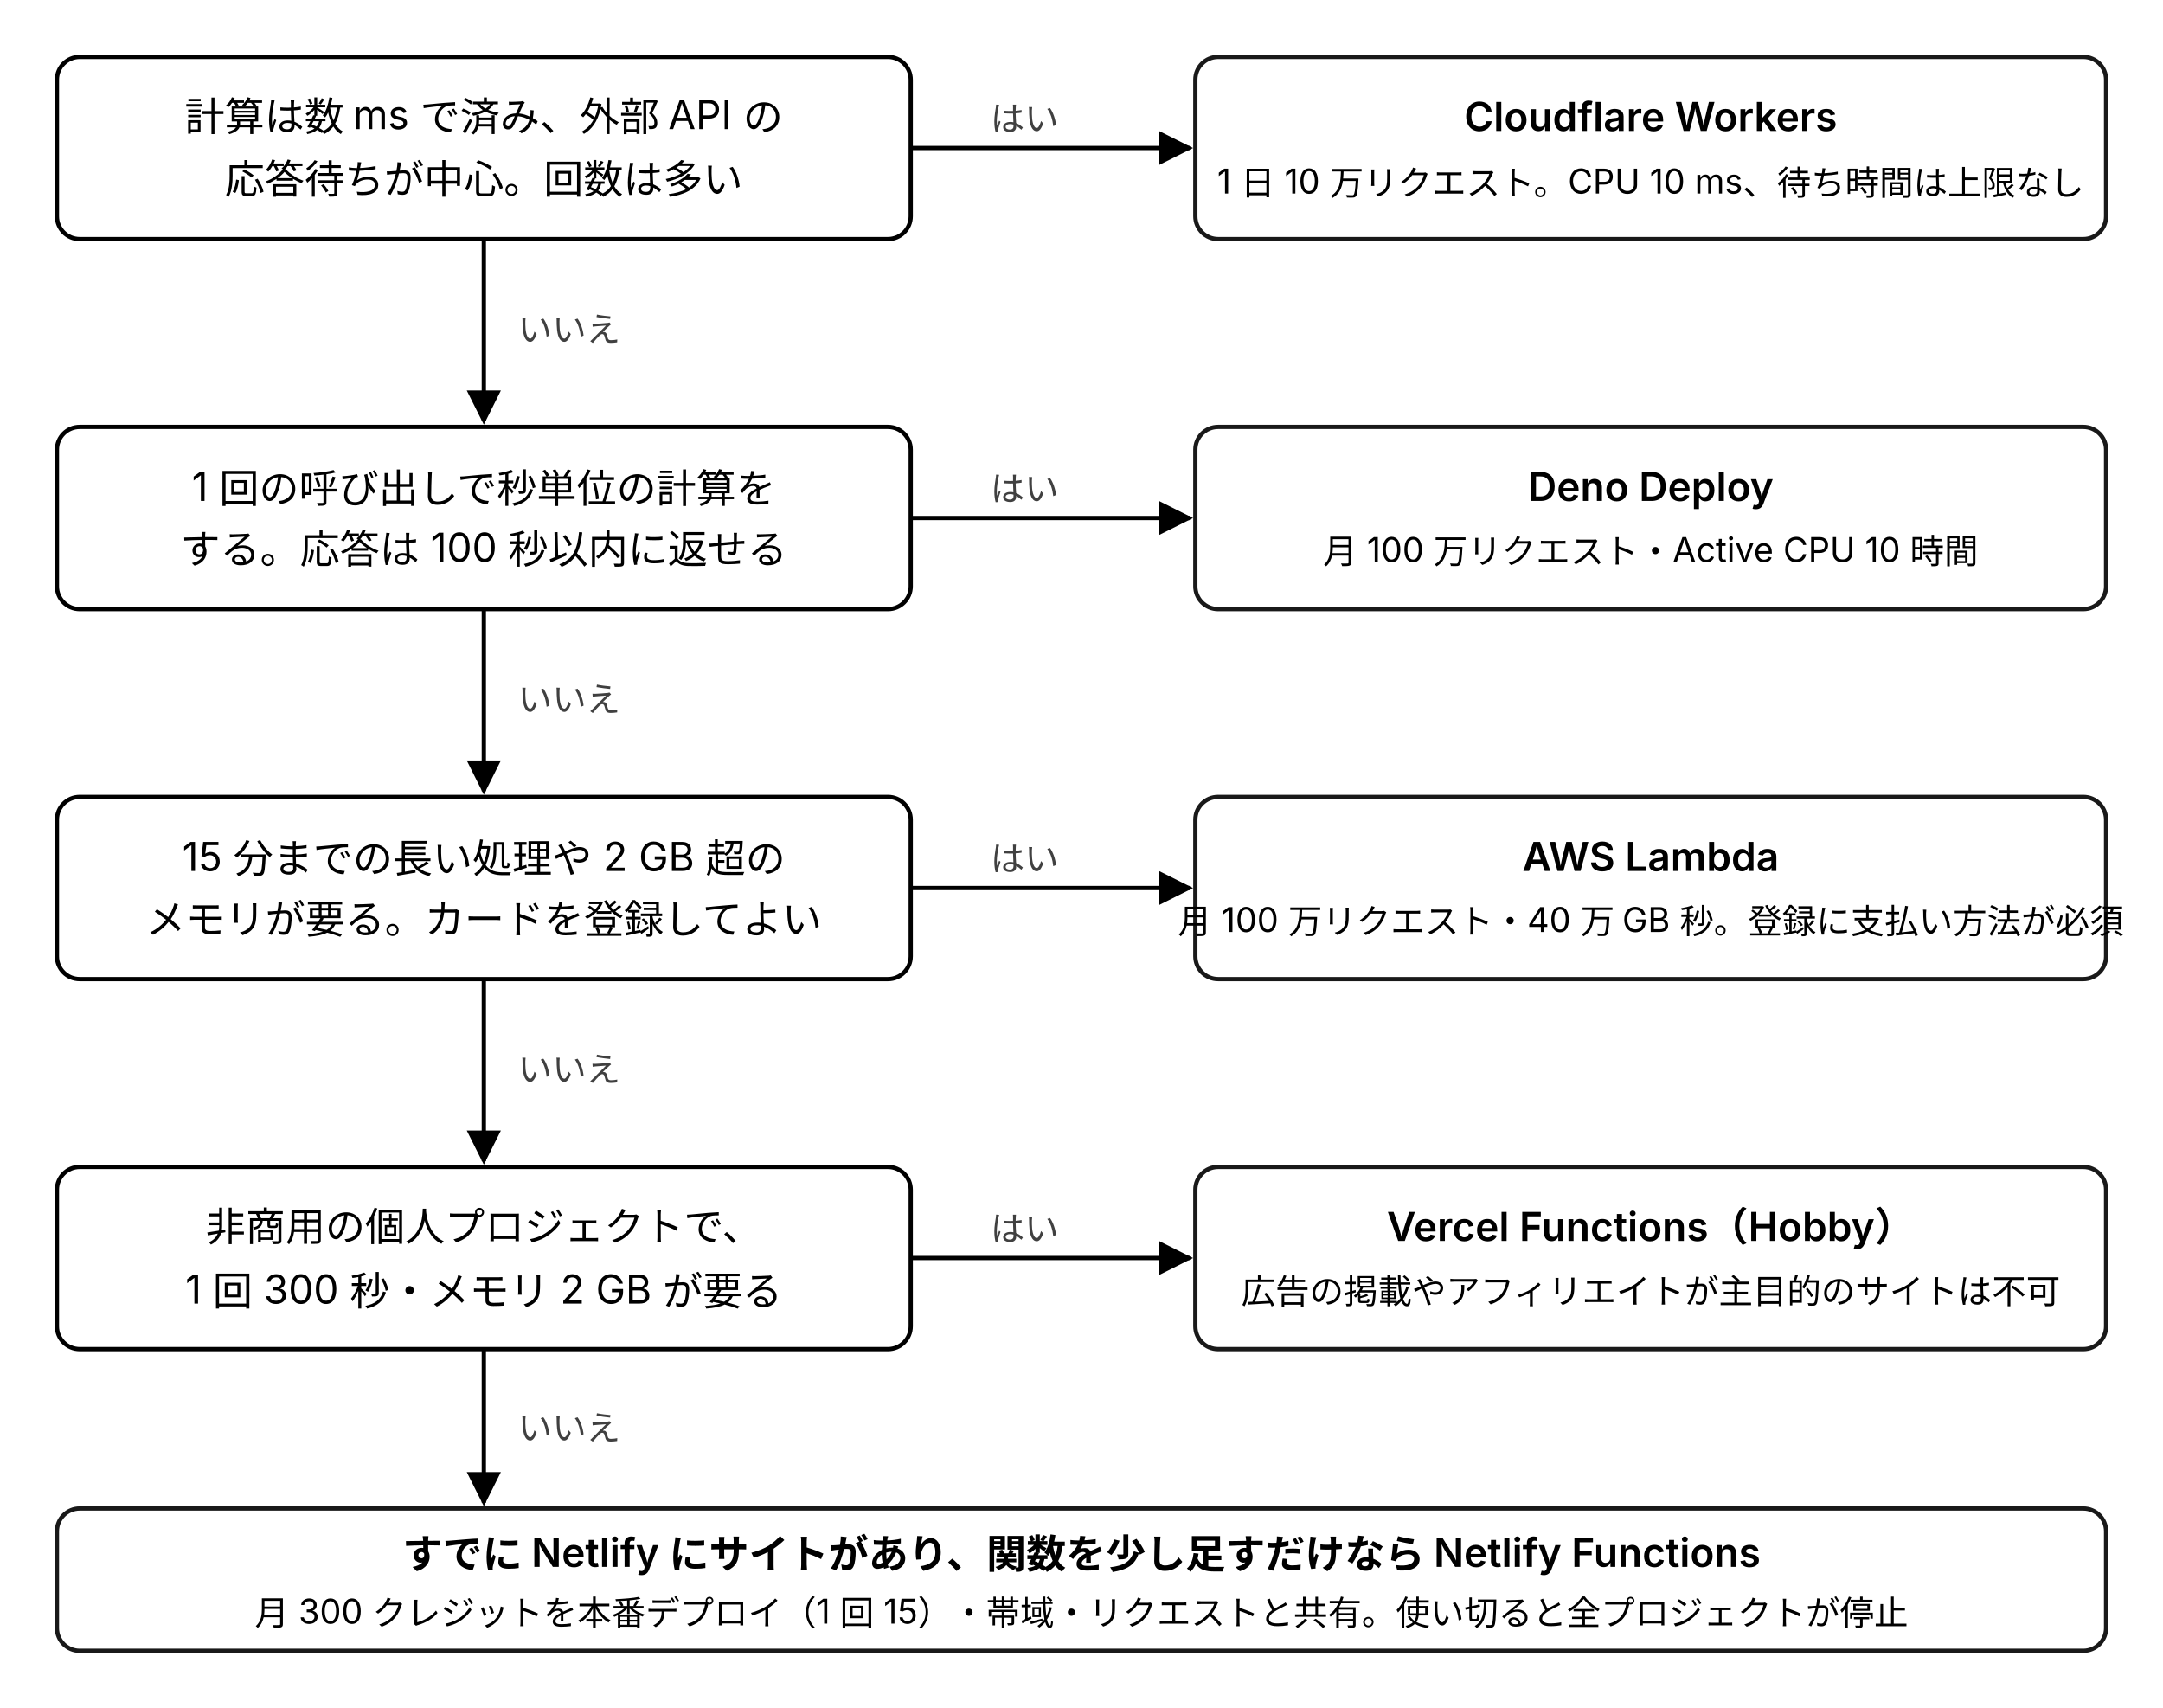
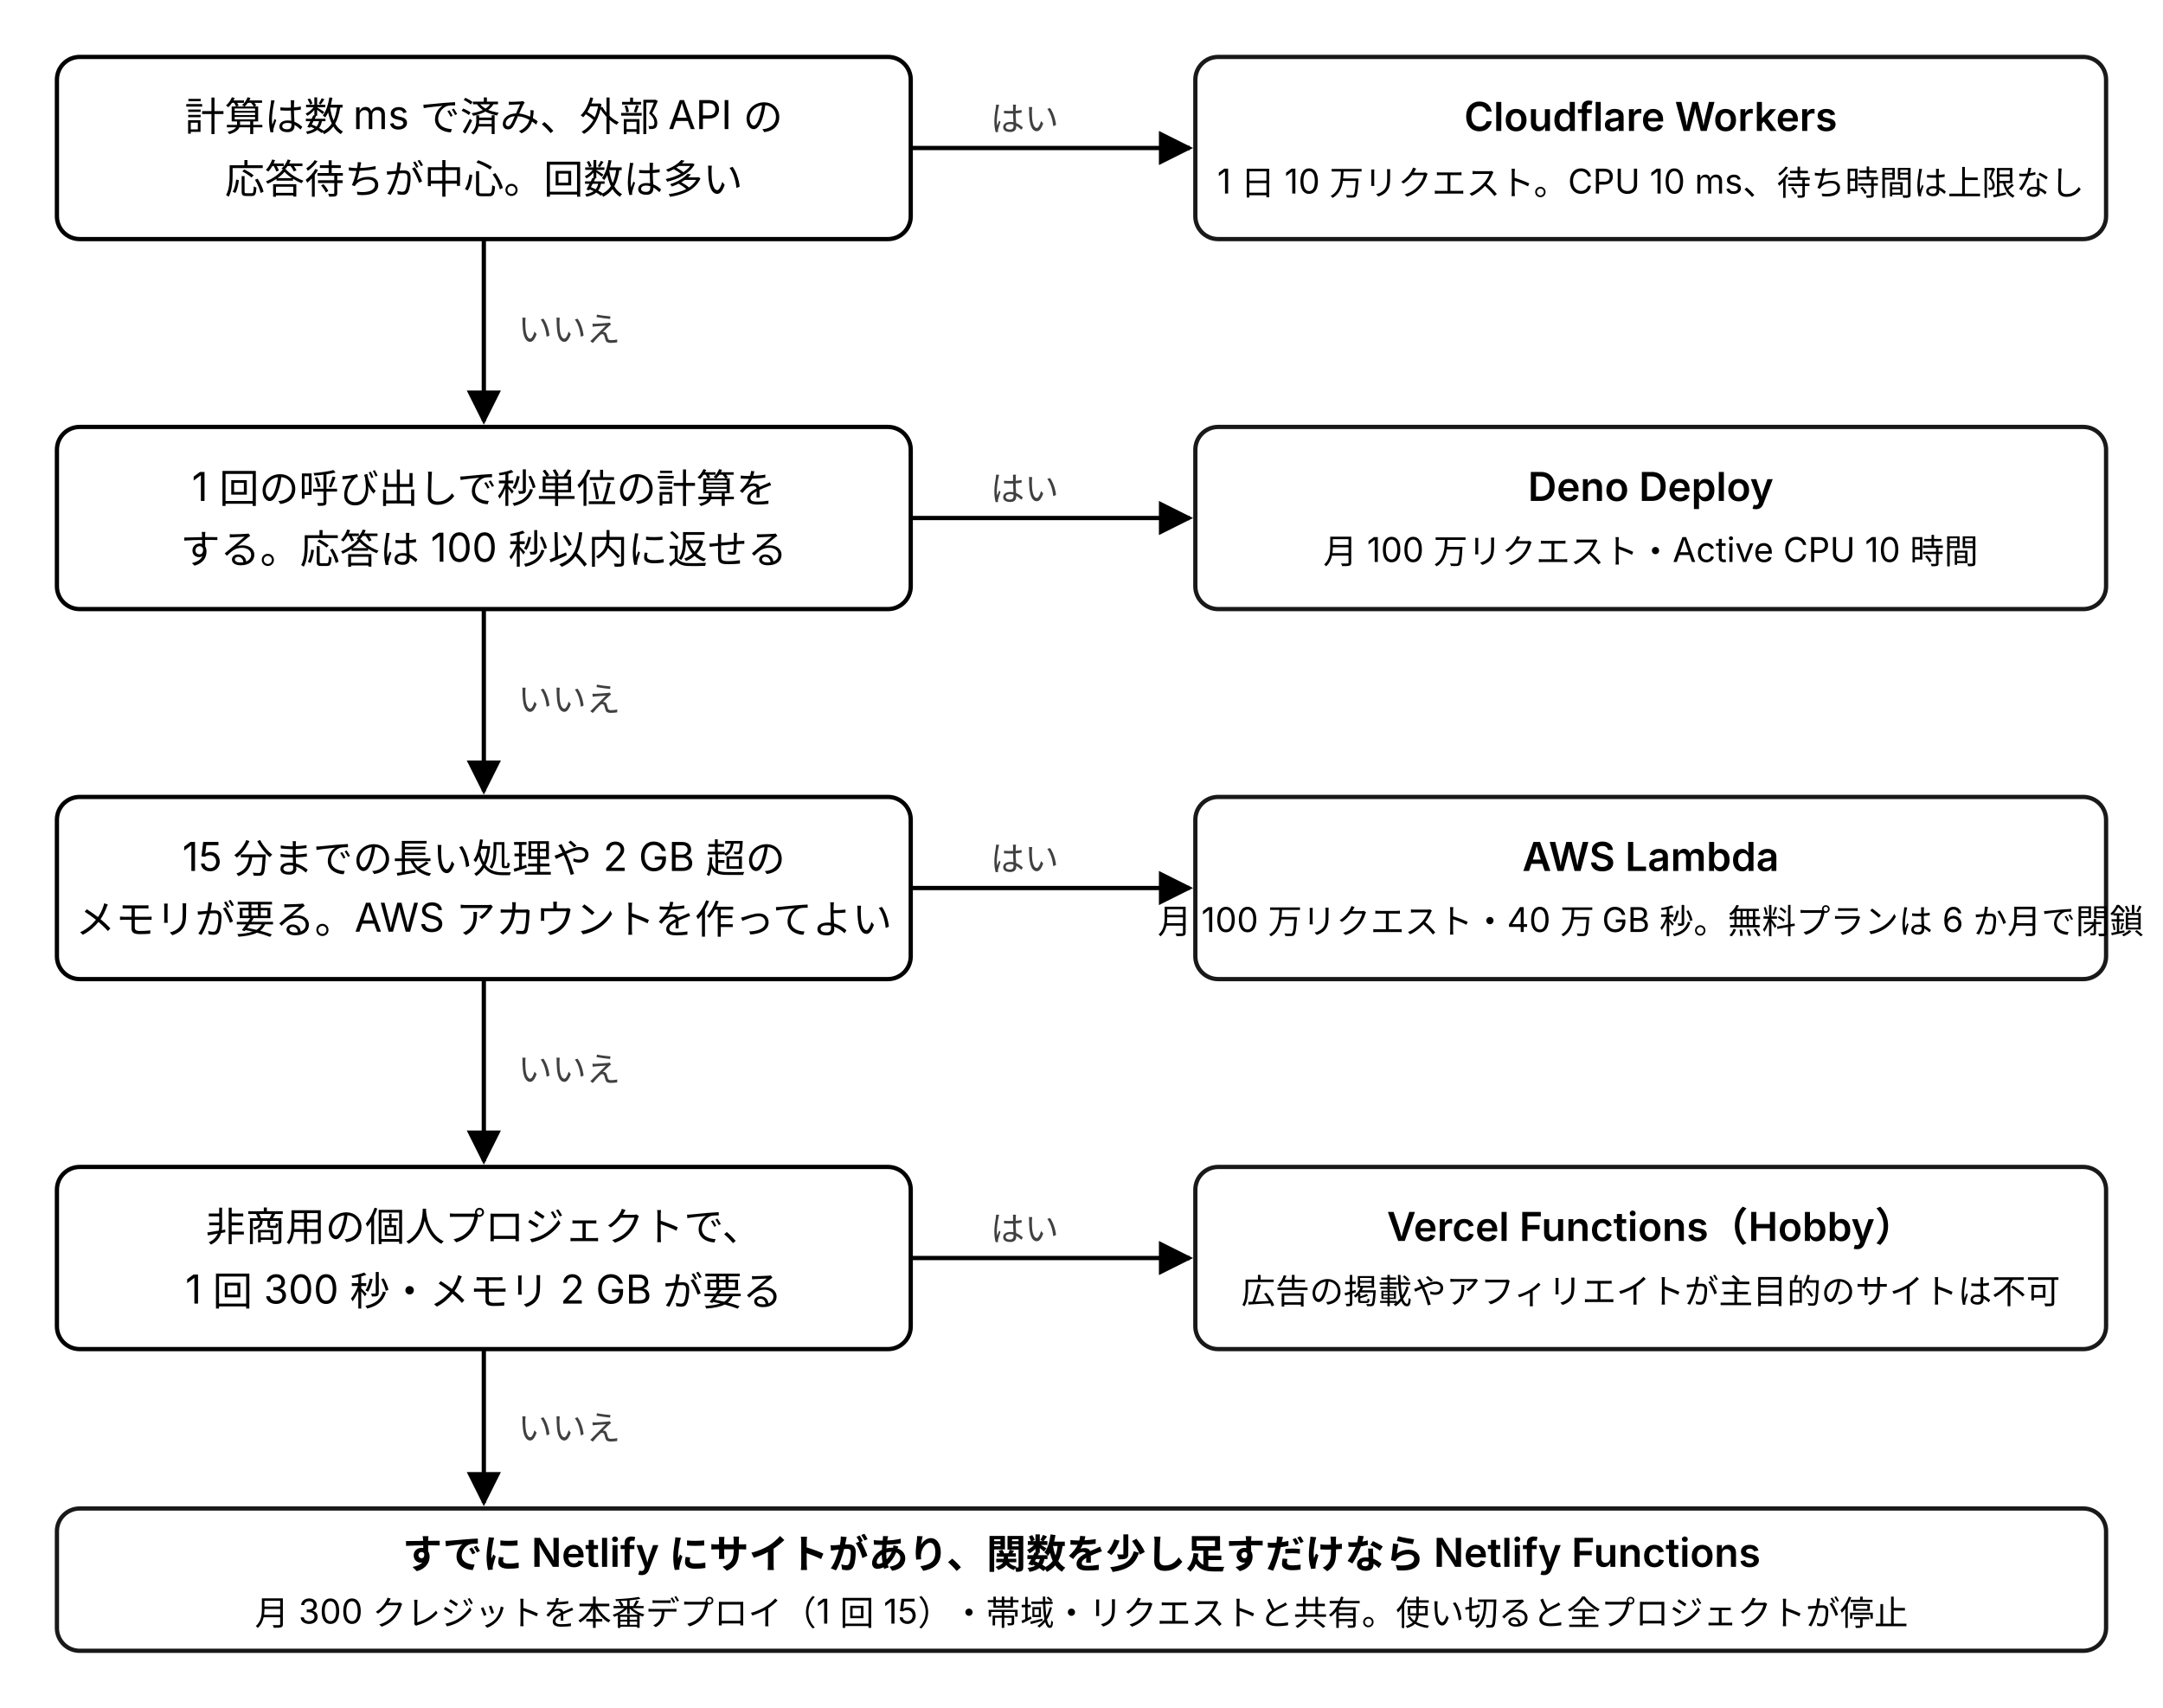
<svg xmlns="http://www.w3.org/2000/svg" viewBox="0 0 760 600" font-family="system-ui, -apple-system, 'Segoe UI', 'Hiragino Sans', 'Noto Sans JP', sans-serif" font-size="14" fill="currentColor">
  <defs>
    <marker id="arrow" viewBox="0 0 10 10" refX="9" refY="5" markerWidth="8" markerHeight="8" orient="auto-start-reverse">
      <path d="M 0 0 L 10 5 L 0 10 z" fill="currentColor" />
    </marker>
  </defs>
  <g stroke="currentColor" stroke-width="1.5" fill="none">
    <rect x="20" y="20" width="300" height="64" rx="8" />
    <rect x="20" y="150" width="300" height="64" rx="8" />
    <rect x="20" y="280" width="300" height="64" rx="8" />
    <rect x="20" y="410" width="300" height="64" rx="8" />
    <rect x="420" y="20" width="320" height="64" rx="8" opacity="0.9" />
    <rect x="420" y="150" width="320" height="64" rx="8" opacity="0.9" />
    <rect x="420" y="280" width="320" height="64" rx="8" opacity="0.9" />
    <rect x="420" y="410" width="320" height="64" rx="8" opacity="0.9" />
    <rect x="20" y="530" width="720" height="50" rx="8" opacity="0.9" />
    <line x1="320" y1="52" x2="418" y2="52" marker-end="url(#arrow)" />
    <line x1="320" y1="182" x2="418" y2="182" marker-end="url(#arrow)" />
    <line x1="320" y1="312" x2="418" y2="312" marker-end="url(#arrow)" />
    <line x1="320" y1="442" x2="418" y2="442" marker-end="url(#arrow)" />
    <line x1="170" y1="84" x2="170" y2="148" marker-end="url(#arrow)" />
    <line x1="170" y1="214" x2="170" y2="278" marker-end="url(#arrow)" />
    <line x1="170" y1="344" x2="170" y2="408" marker-end="url(#arrow)" />
    <line x1="170" y1="474" x2="170" y2="528" marker-end="url(#arrow)" />
  </g>
  <g font-size="12" opacity="0.75">
    <text x="360" y="46" text-anchor="middle">はい</text>
    <text x="360" y="176" text-anchor="middle">はい</text>
    <text x="360" y="306" text-anchor="middle">はい</text>
    <text x="360" y="436" text-anchor="middle">はい</text>
    <text x="182" y="120">いいえ</text>
    <text x="182" y="250">いいえ</text>
    <text x="182" y="380">いいえ</text>
    <text x="182" y="506">いいえ</text>
  </g>
  <g text-anchor="middle">
    <text x="170" y="46">計算は数 ms で済み、外部 API の</text>
    <text x="170" y="68">応答待ちが中心。回数は多い</text>
    <text x="170" y="176">1 回の呼び出しで秒単位の計算を</text>
    <text x="170" y="198">する。応答は 100 秒以内に返せる</text>
    <text x="170" y="306">15 分までの長い処理や 2 GB 超の</text>
-     <text x="170" y="328">メモリが要る。カードを登録してよい</text>
+     <text x="170" y="328">メモリが要る。AWS アカウントを作ってよい</text>
    <text x="170" y="436">非商用の個人プロジェクトで、</text>
    <text x="170" y="458">1 回 300 秒・メモリ 2 GB が要る</text>
  </g>
  <g text-anchor="middle">
    <text x="580" y="46" font-weight="600">Cloudflare Workers</text>
    <text x="580" y="68" font-size="12">1 日 10 万リクエスト。CPU 10 ms、待ち時間は上限なし</text>
    <text x="580" y="176" font-weight="600">Deno Deploy</text>
    <text x="580" y="198" font-size="12">月 100 万リクエスト・Active CPU 10 時間</text>
    <text x="580" y="306" font-weight="600">AWS Lambda</text>
-     <text x="580" y="328" font-size="12">月 100 万リクエスト・40 万 GB 秒。登録に支払い方法が必須</text>
+     <text x="580" y="328" font-size="12">月 100 万リクエスト・40 万 GB 秒。無料プランは 6 か月で閉鎖</text>
    <text x="580" y="436" font-weight="600">Vercel Functions（Hobby）</text>
    <text x="580" y="458" font-size="12">広告の掲載やアフィリエイトが主目的のサイトは不可</text>
    <text x="380" y="551" font-weight="600">すでに Netlify にサイトがあり、関数を少し足すだけなら Netlify Functions</text>
    <text x="380" y="571" font-size="12">月 300 クレジットを本番デプロイ（1 回 15）・帯域・リクエストと共有。使い切ると全プロジェクトが停止</text>
  </g>
</svg>
